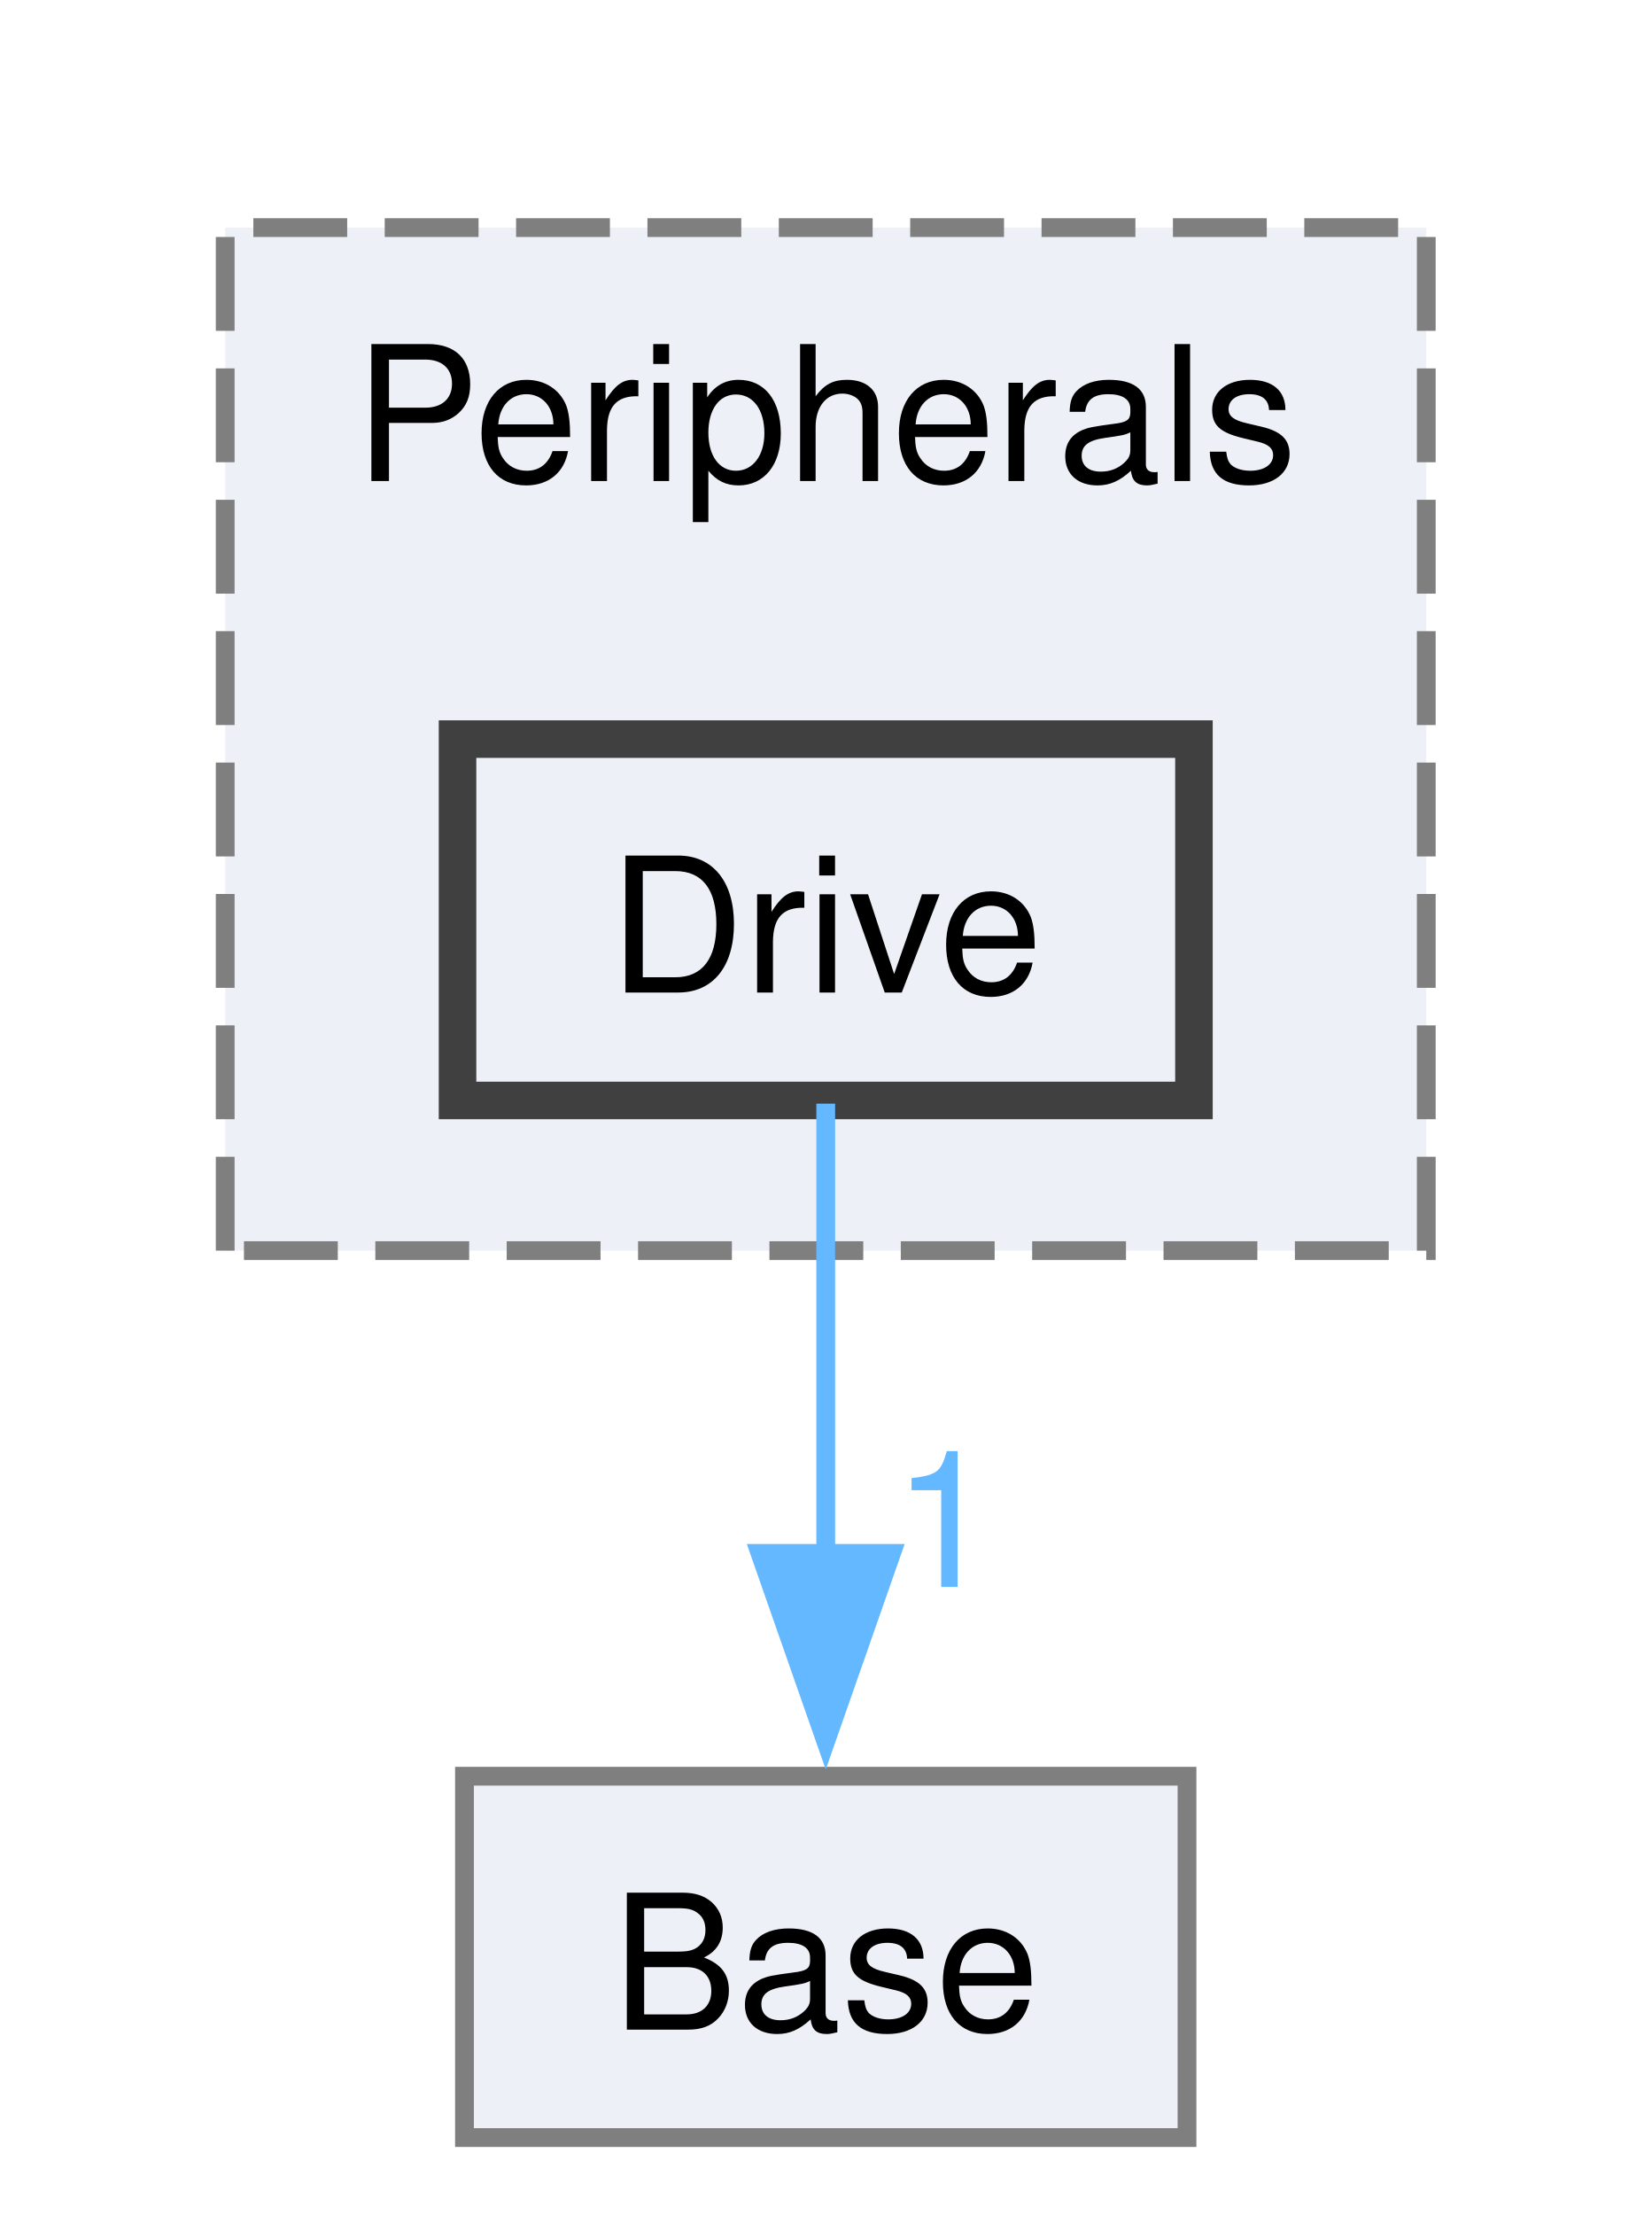
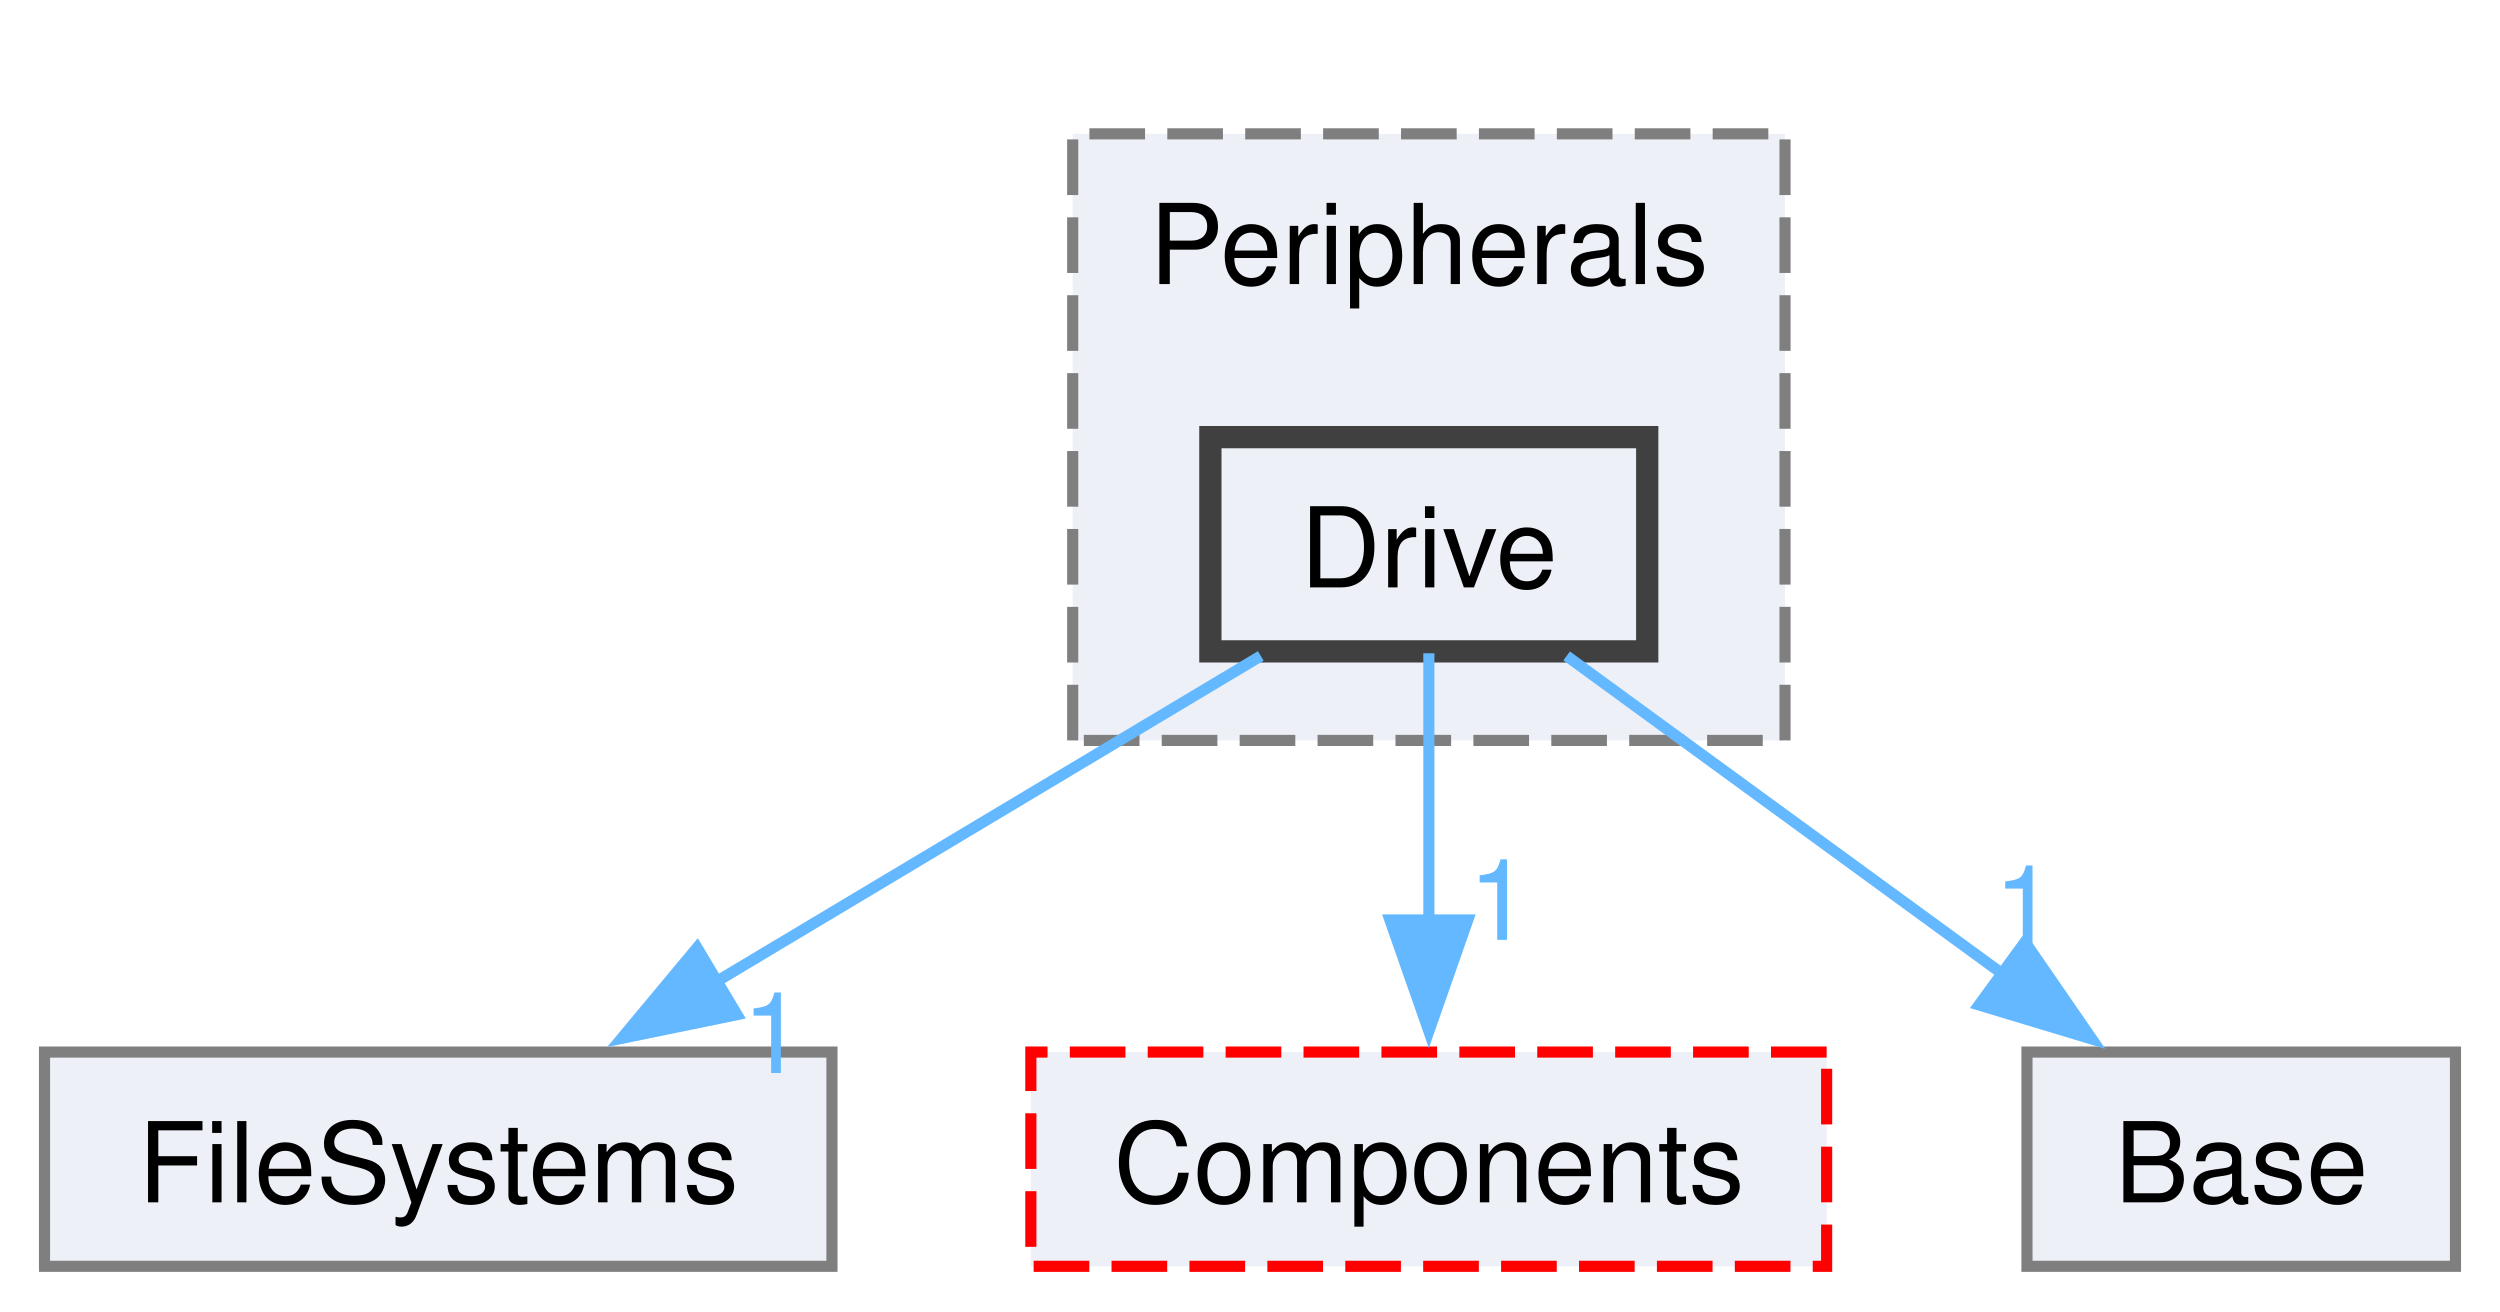
- <svg xmlns="http://www.w3.org/2000/svg" xmlns:xlink="http://www.w3.org/1999/xlink" width="88pt" height="118pt" viewBox="0.00 0.00 88.00 117.75">
+ <svg xmlns="http://www.w3.org/2000/svg" xmlns:xlink="http://www.w3.org/1999/xlink" width="225pt" height="118pt" viewBox="0.00 0.00 224.62 117.75">
  <g id="graph0" class="graph" transform="scale(1 1) rotate(0) translate(4 113.75)">
    <g id="clust1" class="cluster">
      <g id="a_clust1">
        <a xlink:href="dir_caa8e5cf067d1e3bd80d413bc762db78.html" target="_top" xlink:title="Peripherals">
-           <polygon fill="#edf0f7" stroke="#7f7f7f" stroke-dasharray="5,2" points="8,-47.25 8,-101.75 72,-101.75 72,-47.25 8,-47.25" />
-           <text text-anchor="middle" x="40" y="-88.25" font-family="Helvetica,sans-Serif" font-size="10.00">Peripherals</text>
+           <polygon fill="#edf0f7" stroke="#7f7f7f" stroke-dasharray="5,2" points="92.38,-47.25 92.38,-101.75 156.38,-101.75 156.38,-47.25 92.38,-47.25" />
+           <text text-anchor="middle" x="124.38" y="-88.25" font-family="Helvetica,sans-Serif" font-size="10.00">Peripherals</text>
        </a>
      </g>
    </g>
    <g id="node1" class="node">
      <g id="a_node1">
        <a xlink:href="dir_785735119cac6aaae703f4b201f10d8d.html" target="_top" xlink:title="Drive">
-           <polygon fill="#edf0f7" stroke="#404040" stroke-width="2" points="59.62,-74.5 20.38,-74.5 20.38,-55.25 59.62,-55.25 59.62,-74.5" />
-           <text text-anchor="middle" x="40" y="-61" font-family="Helvetica,sans-Serif" font-size="10.00">Drive</text>
+           <polygon fill="#edf0f7" stroke="#404040" stroke-width="2" points="144,-74.5 104.75,-74.5 104.75,-55.25 144,-55.25 144,-74.5" />
+           <text text-anchor="middle" x="124.38" y="-61" font-family="Helvetica,sans-Serif" font-size="10.00">Drive</text>
        </a>
      </g>
    </g>
    <g id="node2" class="node">
      <g id="a_node2">
-         <a xlink:href="dir_9110424d8d329f8b6a25ed0145171490.html" target="_top" xlink:title="Base">
-           <polygon fill="#edf0f7" stroke="#7f7f7f" points="59.25,-19.25 20.75,-19.25 20.75,0 59.25,0 59.25,-19.25" />
-           <text text-anchor="middle" x="40" y="-5.75" font-family="Helvetica,sans-Serif" font-size="10.00">Base</text>
+         <a xlink:href="dir_899058ae01f0eb85e2d1a53e03af8bff.html" target="_top" xlink:title="FileSystems">
+           <polygon fill="#edf0f7" stroke="#7f7f7f" points="70.75,-19.25 0,-19.25 0,0 70.75,0 70.75,-19.25" />
+           <text text-anchor="middle" x="35.38" y="-5.75" font-family="Helvetica,sans-Serif" font-size="10.00">FileSystems</text>
        </a>
      </g>
    </g>
    <g id="edge1" class="edge">
      <g id="a_edge1">
-         <a xlink:href="dir_000007_000000.html" target="_top">
-           <path fill="none" stroke="#63b8ff" d="M40,-55.08C40,-48.57 40,-39.42 40,-31.12" />
-           <polygon fill="#63b8ff" stroke="#63b8ff" points="43.5,-31.12 40,-21.12 36.5,-31.12 43.5,-31.12" />
+         <a xlink:href="dir_000007_000010.html" target="_top">
+           <path fill="none" stroke="#63b8ff" d="M109.28,-54.84C95.85,-46.81 75.96,-34.91 60.2,-25.48" />
+           <polygon fill="#63b8ff" stroke="#63b8ff" points="62.22,-22.61 51.85,-20.48 58.63,-28.62 62.22,-22.61" />
        </a>
      </g>
      <g id="a_edge1-headlabel">
+         <a xlink:href="dir_000007_000010.html" target="_top" xlink:title="1">
+           <text text-anchor="middle" x="65.47" y="-17.37" font-family="Helvetica,sans-Serif" font-size="10.00" fill="#63b8ff">1</text>
+         </a>
+       </g>
+     </g>
+     <g id="node3" class="node">
+       <g id="a_node3">
+         <a xlink:href="dir_f1dd3ab951341472f6f0525fe7f46f05.html" target="_top" xlink:title="Components">
+           <polygon fill="#edf0f7" stroke="red" stroke-dasharray="5,2" points="160.12,-19.25 88.62,-19.25 88.62,0 160.12,0 160.12,-19.25" />
+           <text text-anchor="middle" x="124.38" y="-5.75" font-family="Helvetica,sans-Serif" font-size="10.00">Components</text>
+         </a>
+       </g>
+     </g>
+     <g id="edge3" class="edge">
+       <g id="a_edge3">
+         <a xlink:href="dir_000007_000003.html" target="_top">
+           <path fill="none" stroke="#63b8ff" d="M124.38,-55.08C124.38,-48.57 124.38,-39.42 124.38,-31.12" />
+           <polygon fill="#63b8ff" stroke="#63b8ff" points="127.88,-31.12 124.38,-21.12 120.88,-31.12 127.88,-31.12" />
+         </a>
+       </g>
+       <g id="a_edge3-headlabel">
+         <a xlink:href="dir_000007_000003.html" target="_top" xlink:title="1">
+           <text text-anchor="middle" x="130.71" y="-29.33" font-family="Helvetica,sans-Serif" font-size="10.00" fill="#63b8ff">1</text>
+         </a>
+       </g>
+     </g>
+     <g id="node4" class="node">
+       <g id="a_node4">
+         <a xlink:href="dir_9110424d8d329f8b6a25ed0145171490.html" target="_top" xlink:title="Base">
+           <polygon fill="#edf0f7" stroke="#7f7f7f" points="216.62,-19.25 178.12,-19.25 178.12,0 216.62,0 216.62,-19.25" />
+           <text text-anchor="middle" x="197.38" y="-5.75" font-family="Helvetica,sans-Serif" font-size="10.00">Base</text>
+         </a>
+       </g>
+     </g>
+     <g id="edge2" class="edge">
+       <g id="a_edge2">
+         <a xlink:href="dir_000007_000000.html" target="_top">
+           <path fill="none" stroke="#63b8ff" d="M136.76,-54.84C147.52,-46.99 163.35,-35.45 176.13,-26.12" />
+           <polygon fill="#63b8ff" stroke="#63b8ff" points="177.94,-29.14 183.95,-20.42 173.81,-23.48 177.94,-29.14" />
+         </a>
+       </g>
+       <g id="a_edge2-headlabel">
        <a xlink:href="dir_000007_000000.html" target="_top" xlink:title="1">
-           <text text-anchor="middle" x="46.34" y="-29.33" font-family="Helvetica,sans-Serif" font-size="10.00" fill="#63b8ff">1</text>
+           <text text-anchor="middle" x="177.93" y="-28.78" font-family="Helvetica,sans-Serif" font-size="10.00" fill="#63b8ff">1</text>
        </a>
      </g>
    </g>
  </g>
</svg>
